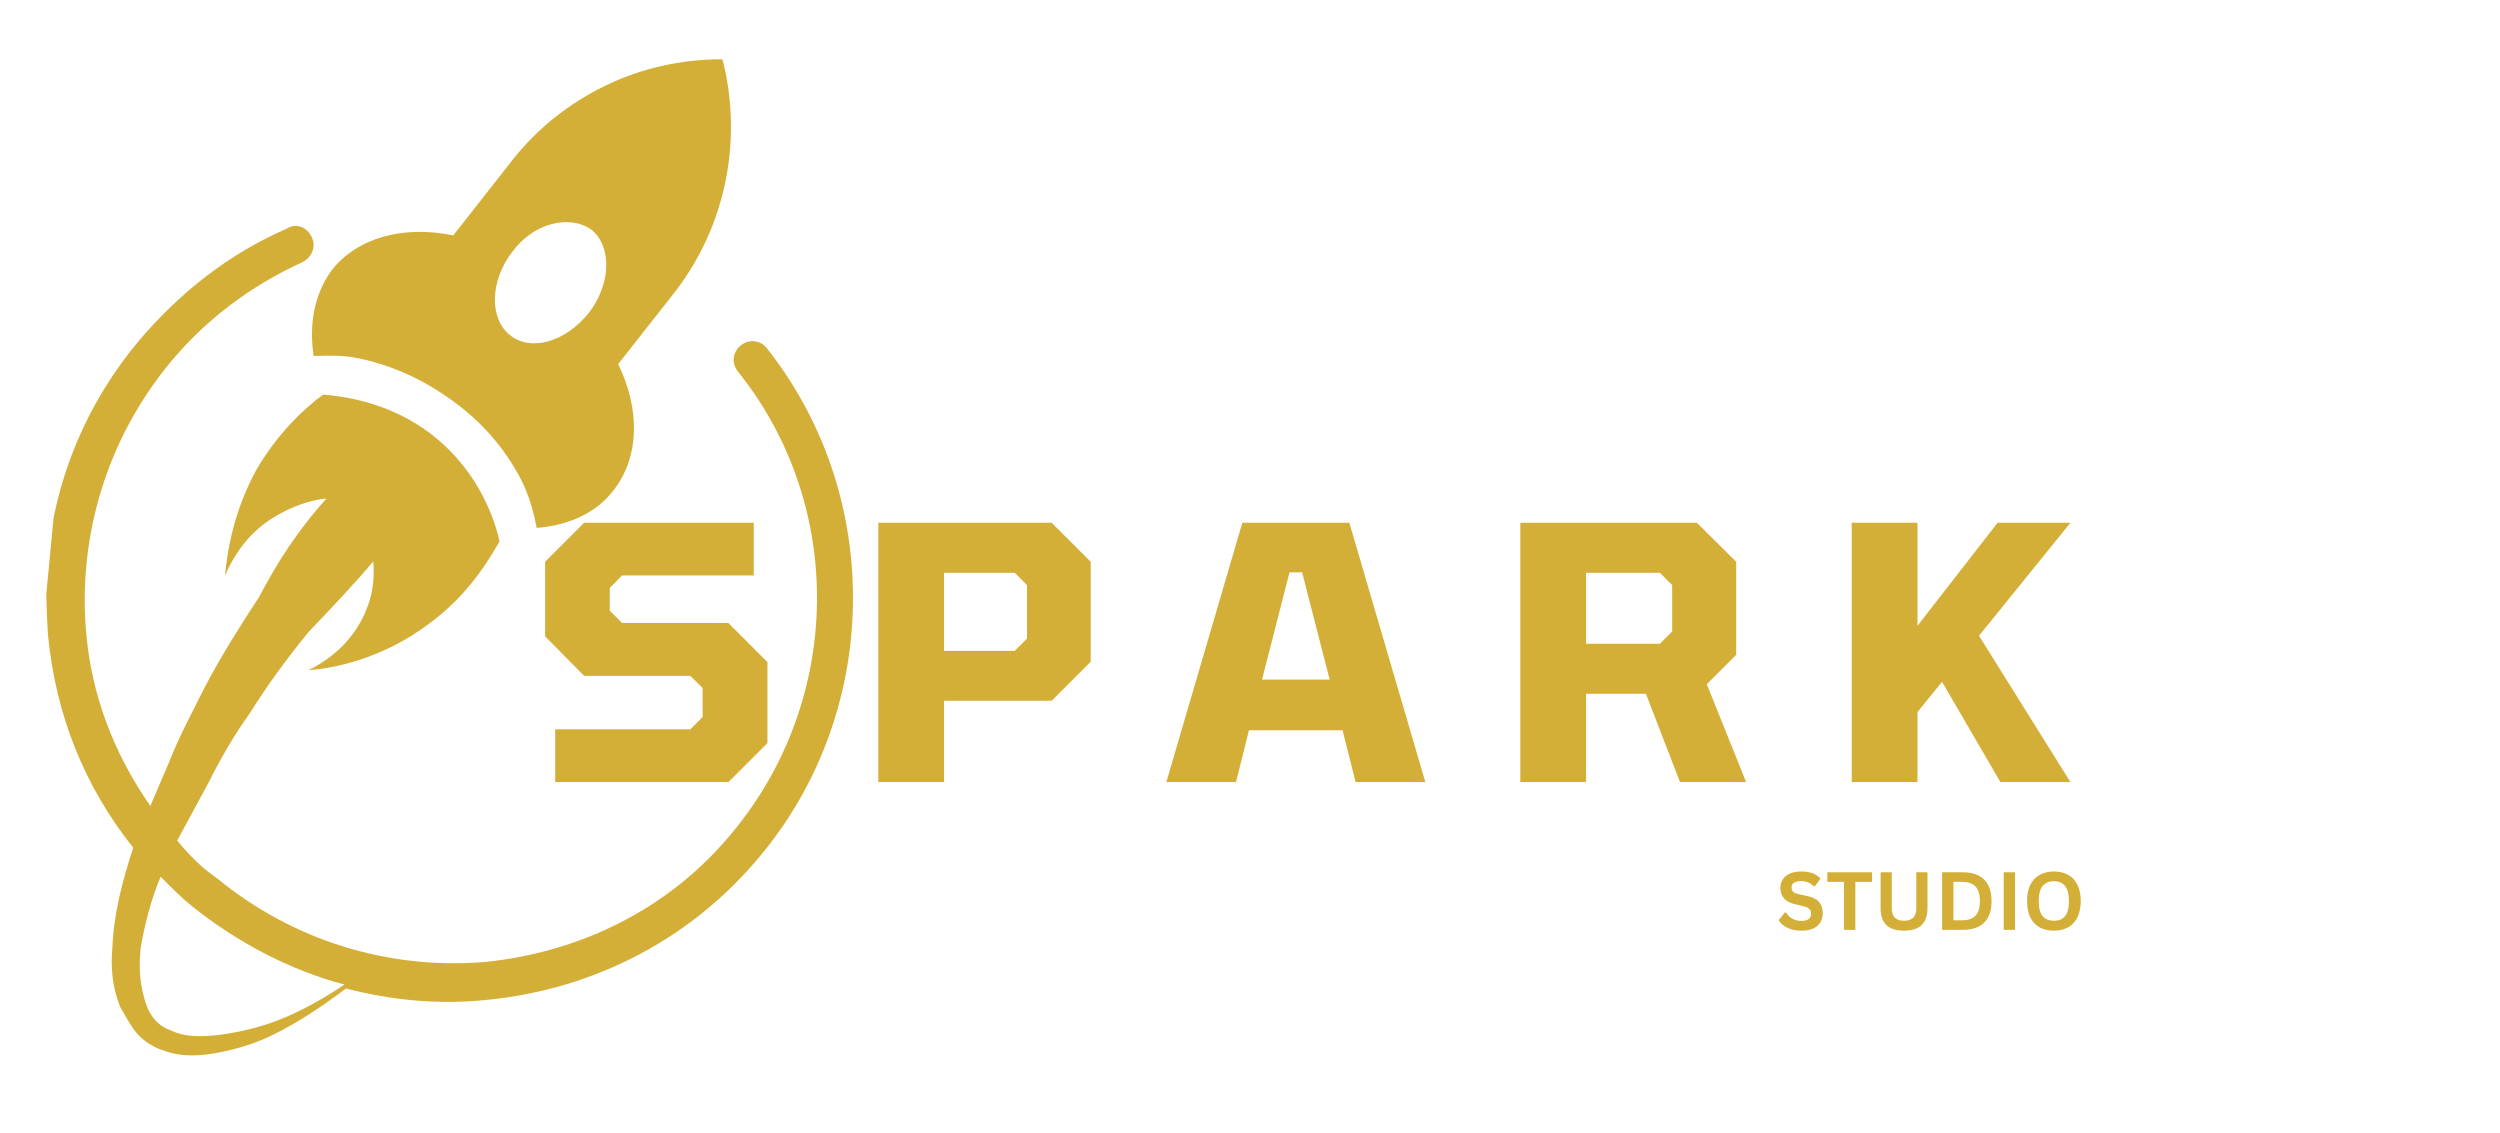
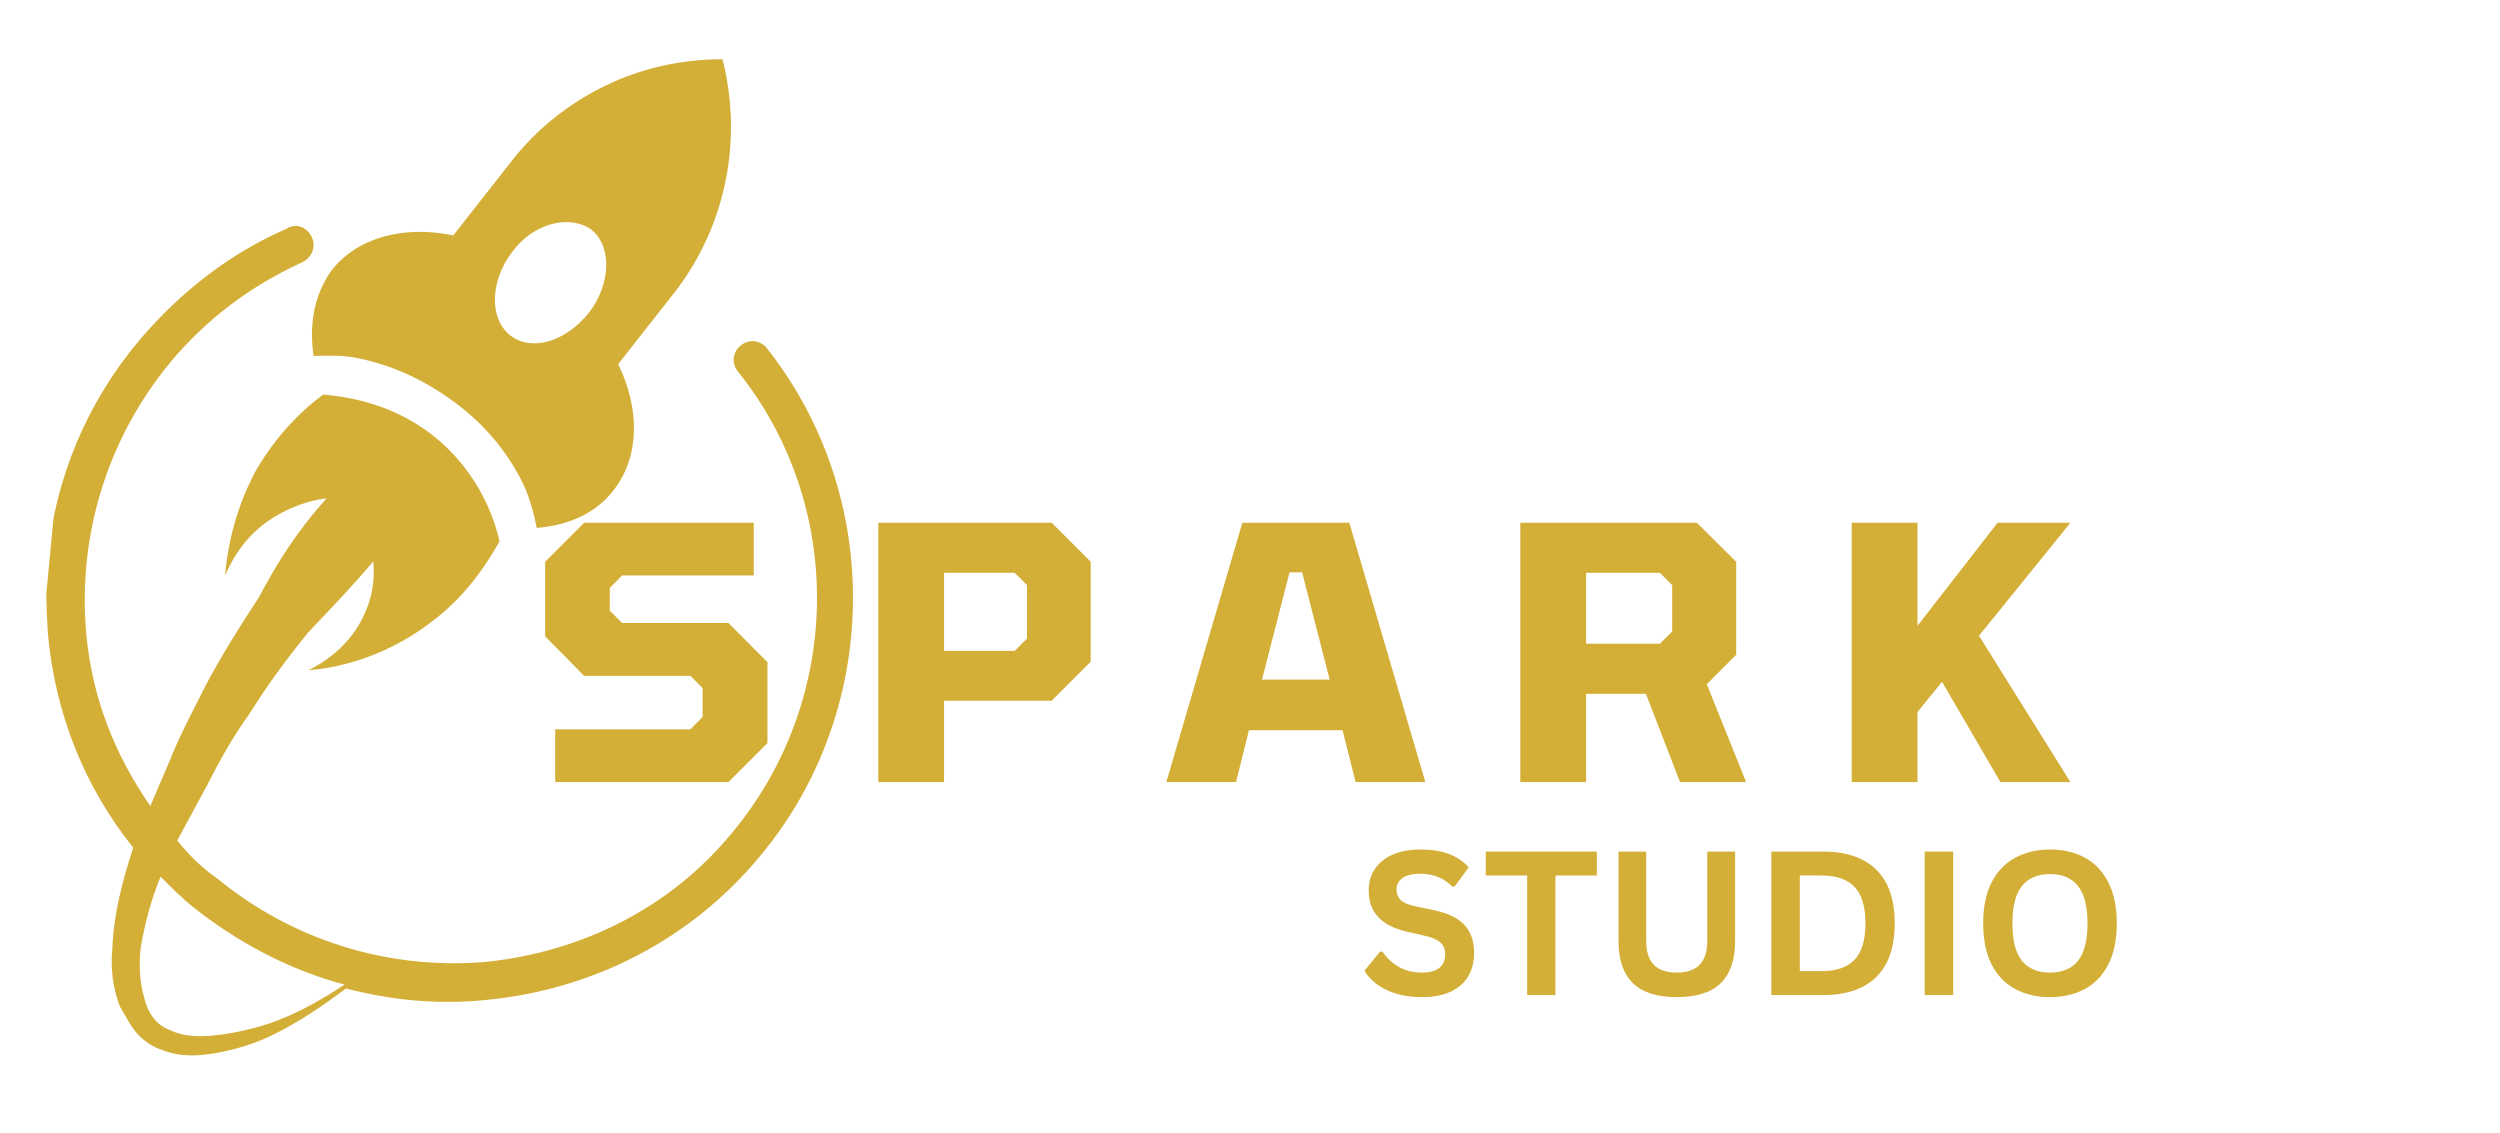
<svg xmlns="http://www.w3.org/2000/svg" width="331" zoomAndPan="magnify" viewBox="0 0 248.25 112.5" height="150" preserveAspectRatio="xMidYMid meet" version="1.0">
  <defs>
    <g />
-     <clipPath id="621059c86c">
+     <clipPath id="6ebf1b8355">
      <path d="M 4 5 L 85 5 L 85 105 L 4 105 Z M 4 5 " clip-rule="nonzero" />
    </clipPath>
-     <clipPath id="ad7d92aef7">
+     <clipPath id="9d35dd308c">
      <path d="M 93.449 7.922 L 83.641 111.246 L 0.387 103.344 L 10.195 0.02 Z M 93.449 7.922 " clip-rule="nonzero" />
    </clipPath>
-     <clipPath id="bf42175ca5">
+     <clipPath id="18dbdb9284">
      <path d="M 83.637 111.281 L 93.445 7.957 L 10.191 0.055 L 0.383 103.379 Z M 83.637 111.281 " clip-rule="nonzero" />
    </clipPath>
  </defs>
-   <g clip-path="url(#621059c86c)">
-     <g clip-path="url(#ad7d92aef7)">
-       <g clip-path="url(#bf42175ca5)">
+   <g clip-path="url(#6ebf1b8355)">
+     <g clip-path="url(#9d35dd308c)">
+       <g clip-path="url(#18dbdb9284)">
        <path fill="#d4af37" d="M 30.957 23.539 C 31.426 24.52 30.949 25.598 29.969 26.066 C 24.883 28.391 20.449 31.711 16.855 36.051 C 10.723 43.516 7.766 52.965 8.535 62.582 C 9.051 68.996 11.305 74.824 14.93 80.031 L 16.852 75.535 C 17.84 73.012 19.199 70.52 20.355 68.195 C 21.953 65.164 23.719 62.34 25.688 59.344 C 25.906 58.992 26.145 58.453 26.367 58.098 C 28.406 54.363 30.543 51.57 32.422 49.504 C 31.293 49.582 28.996 50.113 26.594 51.758 C 23.988 53.57 22.816 56.078 22.34 57.156 C 22.551 54.93 23.105 51.051 25.383 46.777 C 27.625 42.871 30.484 40.336 32.094 39.18 C 33.762 39.336 38.582 39.797 42.938 43.203 C 47.816 47.035 49.211 52.031 49.609 53.754 C 48.488 55.707 46.484 59.074 42.664 61.891 C 37.824 65.551 32.879 66.391 30.617 66.551 C 31.598 66.082 34.945 64.34 36.445 60.367 C 37.176 58.562 37.148 56.875 37.07 55.746 C 35.172 58 32.887 60.402 30.598 62.805 C 28.48 65.41 26.547 68.035 24.781 70.863 C 23.273 72.965 21.93 75.27 20.773 77.594 L 17.598 83.465 C 18.77 84.887 19.965 86.125 21.547 87.211 C 29.012 93.348 38.461 96.301 48.078 95.531 C 57.715 94.574 66.555 90.172 72.688 82.707 C 83.672 69.527 84 50.281 73.293 36.914 C 72.621 36.102 72.727 34.988 73.539 34.316 C 74.352 33.645 75.465 33.75 76.137 34.562 C 87.832 49.336 87.496 70.637 75.461 85.027 C 68.699 93.184 59.051 98.254 48.285 99.293 C 43.559 99.781 38.922 99.34 34.355 98.156 C 32.141 99.82 29.738 101.461 27.184 102.719 C 25.613 103.504 23.875 104.086 21.965 104.469 C 20.059 104.848 18.168 105.043 16.18 104.293 C 15.27 104.02 14.211 103.355 13.539 102.543 C 12.867 101.734 12.398 100.754 11.914 99.957 C 11.164 98.016 10.969 96.125 11.16 94.086 C 11.293 90.73 12.164 87.441 13.227 84.176 C 8.375 78.102 5.5 70.902 4.758 62.973 C 4.613 60.527 4.492 57.895 4.719 55.484 C 5.477 47.508 8.625 39.945 13.898 33.711 C 17.895 29.035 22.754 25.191 28.414 22.734 C 29.41 22.082 30.488 22.559 30.957 23.539 Z M 14.262 98.871 C 14.66 100.594 15.484 101.793 16.93 102.305 C 18.363 103.004 20.051 102.977 21.754 102.762 C 23.457 102.551 25.18 102.152 26.918 101.57 C 29.438 100.684 32.008 99.246 34.203 97.77 C 28.73 96.312 23.562 93.578 19.039 89.965 C 17.996 89.117 16.973 88.086 15.945 87.055 C 14.977 89.395 14.375 91.77 13.961 94.164 C 13.801 95.832 13.848 97.332 14.262 98.871 Z M 67.133 28.844 L 61.387 36.156 C 63.578 40.672 63.508 45.344 60.949 48.656 C 59.238 50.926 56.5 52.164 53.293 52.422 C 53.047 51.086 52.629 49.551 52.012 48.18 C 50.605 45.242 48.441 42.414 45.297 40.059 C 42.152 37.699 38.918 36.27 35.613 35.582 C 34.148 35.258 32.648 35.301 31.145 35.348 C 30.688 32.309 31.152 29.359 32.883 26.902 C 35.441 23.59 40.055 22.344 45.008 23.375 L 50.754 16.059 C 53.316 12.746 56.547 10.246 60.078 8.523 C 63.609 6.801 67.629 5.871 71.746 5.887 C 73.789 13.941 72.051 22.387 67.133 28.844 Z M 50.836 25.051 C 48.703 27.844 48.535 31.57 50.621 33.266 C 52.703 34.961 56.168 33.977 58.504 31.02 C 60.641 28.227 60.809 24.5 58.723 22.805 C 56.621 21.297 52.992 22.074 50.836 25.051 Z M 50.836 25.051 " fill-opacity="1" fill-rule="nonzero" />
      </g>
    </g>
  </g>
  <g fill="#d4af37" fill-opacity="1">
    <g transform="translate(52.55203, 77.65967)">
      <g>
        <path d="M 2.578 0 L 2.578 -5.234 L 16 -5.234 L 17.219 -6.469 L 17.219 -9.328 L 16 -10.547 L 5.453 -10.547 L 1.578 -14.469 L 1.578 -21.875 L 5.453 -25.75 L 22.297 -25.75 L 22.297 -20.516 L 9.219 -20.516 L 8 -19.281 L 8 -17.016 L 9.219 -15.797 L 19.781 -15.797 L 23.656 -11.906 L 23.656 -3.875 L 19.781 0 Z M 2.578 0 " />
      </g>
    </g>
  </g>
  <g fill="#d4af37" fill-opacity="1">
    <g transform="translate(84.76065, 77.65967)">
      <g>
        <path d="M 2.453 0 L 2.453 -25.75 L 19.672 -25.75 L 23.547 -21.875 L 23.547 -11.953 L 19.672 -8.078 L 8.984 -8.078 L 8.984 0 Z M 8.984 -13.031 L 16 -13.031 L 17.219 -14.25 L 17.219 -19.562 L 16 -20.781 L 8.984 -20.781 Z M 8.984 -13.031 " />
      </g>
    </g>
  </g>
  <g fill="#d4af37" fill-opacity="1">
    <g transform="translate(115.8166, 77.65967)">
      <g>
        <path d="M 0 0 L 7.547 -25.75 L 18.172 -25.75 L 25.719 0 L 18.797 0 L 17.5 -5.141 L 8.203 -5.141 L 6.922 0 Z M 9.5 -10.172 L 16.219 -10.172 L 13.484 -20.828 L 12.234 -20.828 Z M 9.5 -10.172 " />
      </g>
    </g>
  </g>
  <g fill="#d4af37" fill-opacity="1">
    <g transform="translate(148.5142, 77.65967)">
      <g>
        <path d="M 2.453 0 L 2.453 -25.75 L 19.984 -25.75 L 23.891 -21.875 L 23.891 -12.641 L 20.969 -9.719 L 24.875 0 L 18.312 0 L 14.922 -8.766 L 8.984 -8.766 L 8.984 0 Z M 8.984 -13.734 L 16.312 -13.734 L 17.531 -14.953 L 17.531 -19.562 L 16.312 -20.781 L 8.984 -20.781 Z M 8.984 -13.734 " />
      </g>
    </g>
  </g>
  <g fill="#d4af37" fill-opacity="1">
    <g transform="translate(181.4215, 77.65967)">
      <g>
        <path d="M 2.453 0 L 2.453 -25.75 L 8.984 -25.75 L 8.984 -15.516 L 16.938 -25.75 L 24.172 -25.75 L 15.094 -14.531 L 24.172 0 L 17.219 0 L 11.422 -9.953 L 8.984 -6.953 L 8.984 0 Z M 2.453 0 " />
      </g>
    </g>
  </g>
  <g fill="#d4af37" fill-opacity="1">
-     <g transform="translate(176.3871, 92.33582)">
+     <g transform="translate(134.911, 98.8111)">
      <g>
-         <path d="M 2.531 0.078 C 2.133 0.078 1.781 0.031 1.469 -0.062 C 1.164 -0.164 0.91 -0.297 0.703 -0.453 C 0.492 -0.609 0.336 -0.781 0.234 -0.969 L 0.859 -1.734 L 0.953 -1.734 C 1.117 -1.473 1.332 -1.266 1.594 -1.109 C 1.863 -0.961 2.176 -0.891 2.531 -0.891 C 2.832 -0.891 3.062 -0.953 3.219 -1.078 C 3.375 -1.211 3.453 -1.391 3.453 -1.609 C 3.453 -1.742 3.426 -1.859 3.375 -1.953 C 3.32 -2.047 3.238 -2.125 3.125 -2.188 C 3.008 -2.258 2.859 -2.316 2.672 -2.359 L 1.922 -2.531 C 1.41 -2.645 1.031 -2.836 0.781 -3.109 C 0.531 -3.379 0.406 -3.734 0.406 -4.172 C 0.406 -4.492 0.484 -4.773 0.641 -5.016 C 0.805 -5.266 1.039 -5.457 1.344 -5.594 C 1.656 -5.727 2.031 -5.797 2.469 -5.797 C 2.906 -5.797 3.281 -5.738 3.594 -5.625 C 3.906 -5.508 4.172 -5.332 4.391 -5.094 L 3.828 -4.328 L 3.734 -4.328 C 3.566 -4.492 3.379 -4.617 3.172 -4.703 C 2.961 -4.797 2.727 -4.844 2.469 -4.844 C 2.156 -4.844 1.914 -4.785 1.75 -4.672 C 1.594 -4.566 1.516 -4.414 1.516 -4.219 C 1.516 -4.039 1.566 -3.895 1.672 -3.781 C 1.785 -3.676 1.984 -3.594 2.266 -3.531 L 3.016 -3.375 C 3.578 -3.258 3.984 -3.062 4.234 -2.781 C 4.484 -2.5 4.609 -2.133 4.609 -1.688 C 4.609 -1.332 4.531 -1.02 4.375 -0.75 C 4.219 -0.488 3.984 -0.285 3.672 -0.141 C 3.367 0.004 2.988 0.078 2.531 0.078 Z M 2.531 0.078 " />
+         <path d="M 6.312 0.203 C 5.32 0.203 4.441 0.082 3.672 -0.156 C 2.898 -0.406 2.258 -0.727 1.75 -1.125 C 1.238 -1.52 0.848 -1.953 0.578 -2.422 L 2.125 -4.312 L 2.375 -4.312 C 2.801 -3.676 3.344 -3.172 4 -2.797 C 4.656 -2.422 5.426 -2.234 6.312 -2.234 C 7.062 -2.234 7.629 -2.391 8.016 -2.703 C 8.398 -3.023 8.594 -3.469 8.594 -4.031 C 8.594 -4.363 8.531 -4.645 8.406 -4.875 C 8.281 -5.102 8.07 -5.297 7.781 -5.453 C 7.5 -5.617 7.117 -5.758 6.641 -5.875 L 4.797 -6.297 C 3.523 -6.586 2.57 -7.07 1.938 -7.75 C 1.312 -8.426 1 -9.305 1 -10.391 C 1 -11.203 1.203 -11.91 1.609 -12.516 C 2.016 -13.129 2.598 -13.602 3.359 -13.938 C 4.129 -14.281 5.051 -14.453 6.125 -14.453 C 7.227 -14.453 8.172 -14.305 8.953 -14.016 C 9.734 -13.723 10.395 -13.281 10.938 -12.688 L 9.531 -10.781 L 9.297 -10.781 C 8.891 -11.195 8.426 -11.508 7.906 -11.719 C 7.383 -11.938 6.789 -12.047 6.125 -12.047 C 5.352 -12.047 4.766 -11.906 4.359 -11.625 C 3.961 -11.352 3.766 -10.977 3.766 -10.5 C 3.766 -10.051 3.906 -9.691 4.188 -9.422 C 4.469 -9.16 4.957 -8.957 5.656 -8.812 L 7.516 -8.422 C 8.898 -8.129 9.906 -7.633 10.531 -6.938 C 11.156 -6.238 11.469 -5.328 11.469 -4.203 C 11.469 -3.305 11.273 -2.531 10.891 -1.875 C 10.504 -1.219 9.926 -0.707 9.156 -0.344 C 8.383 0.02 7.438 0.203 6.312 0.203 Z M 6.312 0.203 " />
      </g>
    </g>
-     <g transform="translate(181.2998, 92.33582)">
+   </g>
+   <g fill="#d4af37" fill-opacity="1">
+     <g transform="translate(147.1462, 98.8111)">
      <g>
-         <path d="M 4.594 -5.719 L 4.594 -4.766 L 2.938 -4.766 L 2.938 0 L 1.812 0 L 1.812 -4.766 L 0.156 -4.766 L 0.156 -5.719 Z M 4.594 -5.719 " />
+         <path d="M 11.422 -14.25 L 11.422 -11.875 L 7.312 -11.875 L 7.312 0 L 4.5 0 L 4.5 -11.875 L 0.391 -11.875 L 0.391 -14.25 Z M 11.422 -14.25 " />
      </g>
    </g>
-     <g transform="translate(186.0403, 92.33582)">
+   </g>
+   <g fill="#d4af37" fill-opacity="1">
+     <g transform="translate(158.9528, 98.8111)">
      <g>
-         <path d="M 3.031 0.078 C 2.238 0.078 1.648 -0.109 1.266 -0.484 C 0.891 -0.859 0.703 -1.41 0.703 -2.141 L 0.703 -5.719 L 1.812 -5.719 L 1.812 -2.156 C 1.812 -1.738 1.91 -1.426 2.109 -1.219 C 2.316 -1.008 2.625 -0.906 3.031 -0.906 C 3.844 -0.906 4.25 -1.32 4.25 -2.156 L 4.25 -5.719 L 5.359 -5.719 L 5.359 -2.141 C 5.359 -1.41 5.164 -0.859 4.781 -0.484 C 4.406 -0.109 3.82 0.078 3.031 0.078 Z M 3.031 0.078 " />
+         <path d="M 7.547 0.203 C 5.586 0.203 4.133 -0.258 3.188 -1.188 C 2.238 -2.125 1.766 -3.508 1.766 -5.344 L 1.766 -14.25 L 4.516 -14.25 L 4.516 -5.359 C 4.516 -4.316 4.766 -3.535 5.266 -3.016 C 5.766 -2.492 6.523 -2.234 7.547 -2.234 C 9.566 -2.234 10.578 -3.273 10.578 -5.359 L 10.578 -14.25 L 13.344 -14.25 L 13.344 -5.344 C 13.344 -3.508 12.867 -2.125 11.922 -1.188 C 10.973 -0.258 9.516 0.203 7.547 0.203 Z M 7.547 0.203 " />
      </g>
    </g>
-     <g transform="translate(192.1028, 92.33582)">
+   </g>
+   <g fill="#d4af37" fill-opacity="1">
+     <g transform="translate(174.0519, 98.8111)">
      <g>
-         <path d="M 2.797 -5.719 C 3.734 -5.719 4.441 -5.477 4.922 -5 C 5.41 -4.52 5.656 -3.805 5.656 -2.859 C 5.656 -1.91 5.41 -1.195 4.922 -0.719 C 4.441 -0.238 3.734 0 2.797 0 L 0.75 0 L 0.75 -5.719 Z M 2.734 -0.953 C 3.328 -0.953 3.77 -1.102 4.062 -1.406 C 4.352 -1.707 4.5 -2.191 4.5 -2.859 C 4.5 -3.523 4.352 -4.008 4.062 -4.312 C 3.77 -4.613 3.328 -4.766 2.734 -4.766 L 1.875 -4.766 L 1.875 -0.953 Z M 2.734 -0.953 " />
+         <path d="M 6.969 -14.25 C 9.281 -14.25 11.047 -13.648 12.266 -12.453 C 13.484 -11.254 14.094 -9.477 14.094 -7.125 C 14.094 -4.77 13.484 -2.992 12.266 -1.797 C 11.047 -0.598 9.281 0 6.969 0 L 1.844 0 L 1.844 -14.25 Z M 6.812 -2.375 C 8.281 -2.375 9.375 -2.75 10.094 -3.5 C 10.82 -4.25 11.188 -5.457 11.188 -7.125 C 11.188 -8.789 10.82 -10 10.094 -10.75 C 9.375 -11.5 8.281 -11.875 6.812 -11.875 L 4.672 -11.875 L 4.672 -2.375 Z M 6.812 -2.375 " />
      </g>
    </g>
-     <g transform="translate(198.2162, 92.33582)">
+   </g>
+   <g fill="#d4af37" fill-opacity="1">
+     <g transform="translate(189.2777, 98.8111)">
      <g>
-         <path d="M 1.875 0 L 0.75 0 L 0.75 -5.719 L 1.875 -5.719 Z M 1.875 0 " />
+         <path d="M 4.672 0 L 1.844 0 L 1.844 -14.25 L 4.672 -14.25 Z M 4.672 0 " />
      </g>
    </g>
-     <g transform="translate(200.8367, 92.33582)">
+   </g>
+   <g fill="#d4af37" fill-opacity="1">
+     <g transform="translate(195.8045, 98.8111)">
      <g>
-         <path d="M 3.125 0.078 C 2.594 0.078 2.125 -0.023 1.719 -0.234 C 1.32 -0.453 1.008 -0.781 0.781 -1.219 C 0.562 -1.656 0.453 -2.203 0.453 -2.859 C 0.453 -3.516 0.562 -4.062 0.781 -4.5 C 1.008 -4.938 1.32 -5.258 1.719 -5.469 C 2.125 -5.688 2.594 -5.797 3.125 -5.797 C 3.645 -5.797 4.102 -5.691 4.5 -5.484 C 4.906 -5.273 5.219 -4.945 5.438 -4.5 C 5.664 -4.062 5.781 -3.516 5.781 -2.859 C 5.781 -2.203 5.664 -1.656 5.438 -1.219 C 5.219 -0.781 4.906 -0.453 4.5 -0.234 C 4.102 -0.023 3.645 0.078 3.125 0.078 Z M 3.125 -0.906 C 3.602 -0.906 3.969 -1.055 4.219 -1.359 C 4.477 -1.672 4.609 -2.172 4.609 -2.859 C 4.609 -3.547 4.477 -4.047 4.219 -4.359 C 3.969 -4.672 3.602 -4.828 3.125 -4.828 C 2.633 -4.828 2.258 -4.672 2 -4.359 C 1.738 -4.047 1.609 -3.547 1.609 -2.859 C 1.609 -2.172 1.738 -1.672 2 -1.359 C 2.258 -1.055 2.633 -0.906 3.125 -0.906 Z M 3.125 -0.906 " />
+         <path d="M 7.766 0.203 C 6.461 0.203 5.312 -0.062 4.312 -0.594 C 3.312 -1.125 2.531 -1.938 1.969 -3.031 C 1.406 -4.125 1.125 -5.488 1.125 -7.125 C 1.125 -8.75 1.406 -10.109 1.969 -11.203 C 2.531 -12.297 3.312 -13.109 4.312 -13.641 C 5.312 -14.18 6.461 -14.453 7.766 -14.453 C 9.066 -14.453 10.211 -14.188 11.203 -13.656 C 12.203 -13.125 12.984 -12.305 13.547 -11.203 C 14.109 -10.109 14.391 -8.75 14.391 -7.125 C 14.391 -5.488 14.109 -4.125 13.547 -3.031 C 12.984 -1.938 12.203 -1.125 11.203 -0.594 C 10.211 -0.062 9.066 0.203 7.766 0.203 Z M 7.766 -2.234 C 8.973 -2.234 9.895 -2.617 10.531 -3.391 C 11.164 -4.172 11.484 -5.414 11.484 -7.125 C 11.484 -8.82 11.164 -10.062 10.531 -10.844 C 9.895 -11.625 8.973 -12.016 7.766 -12.016 C 6.547 -12.016 5.617 -11.625 4.984 -10.844 C 4.348 -10.062 4.031 -8.82 4.031 -7.125 C 4.031 -5.414 4.348 -4.172 4.984 -3.391 C 5.617 -2.617 6.547 -2.234 7.766 -2.234 Z M 7.766 -2.234 " />
      </g>
    </g>
  </g>
</svg>
